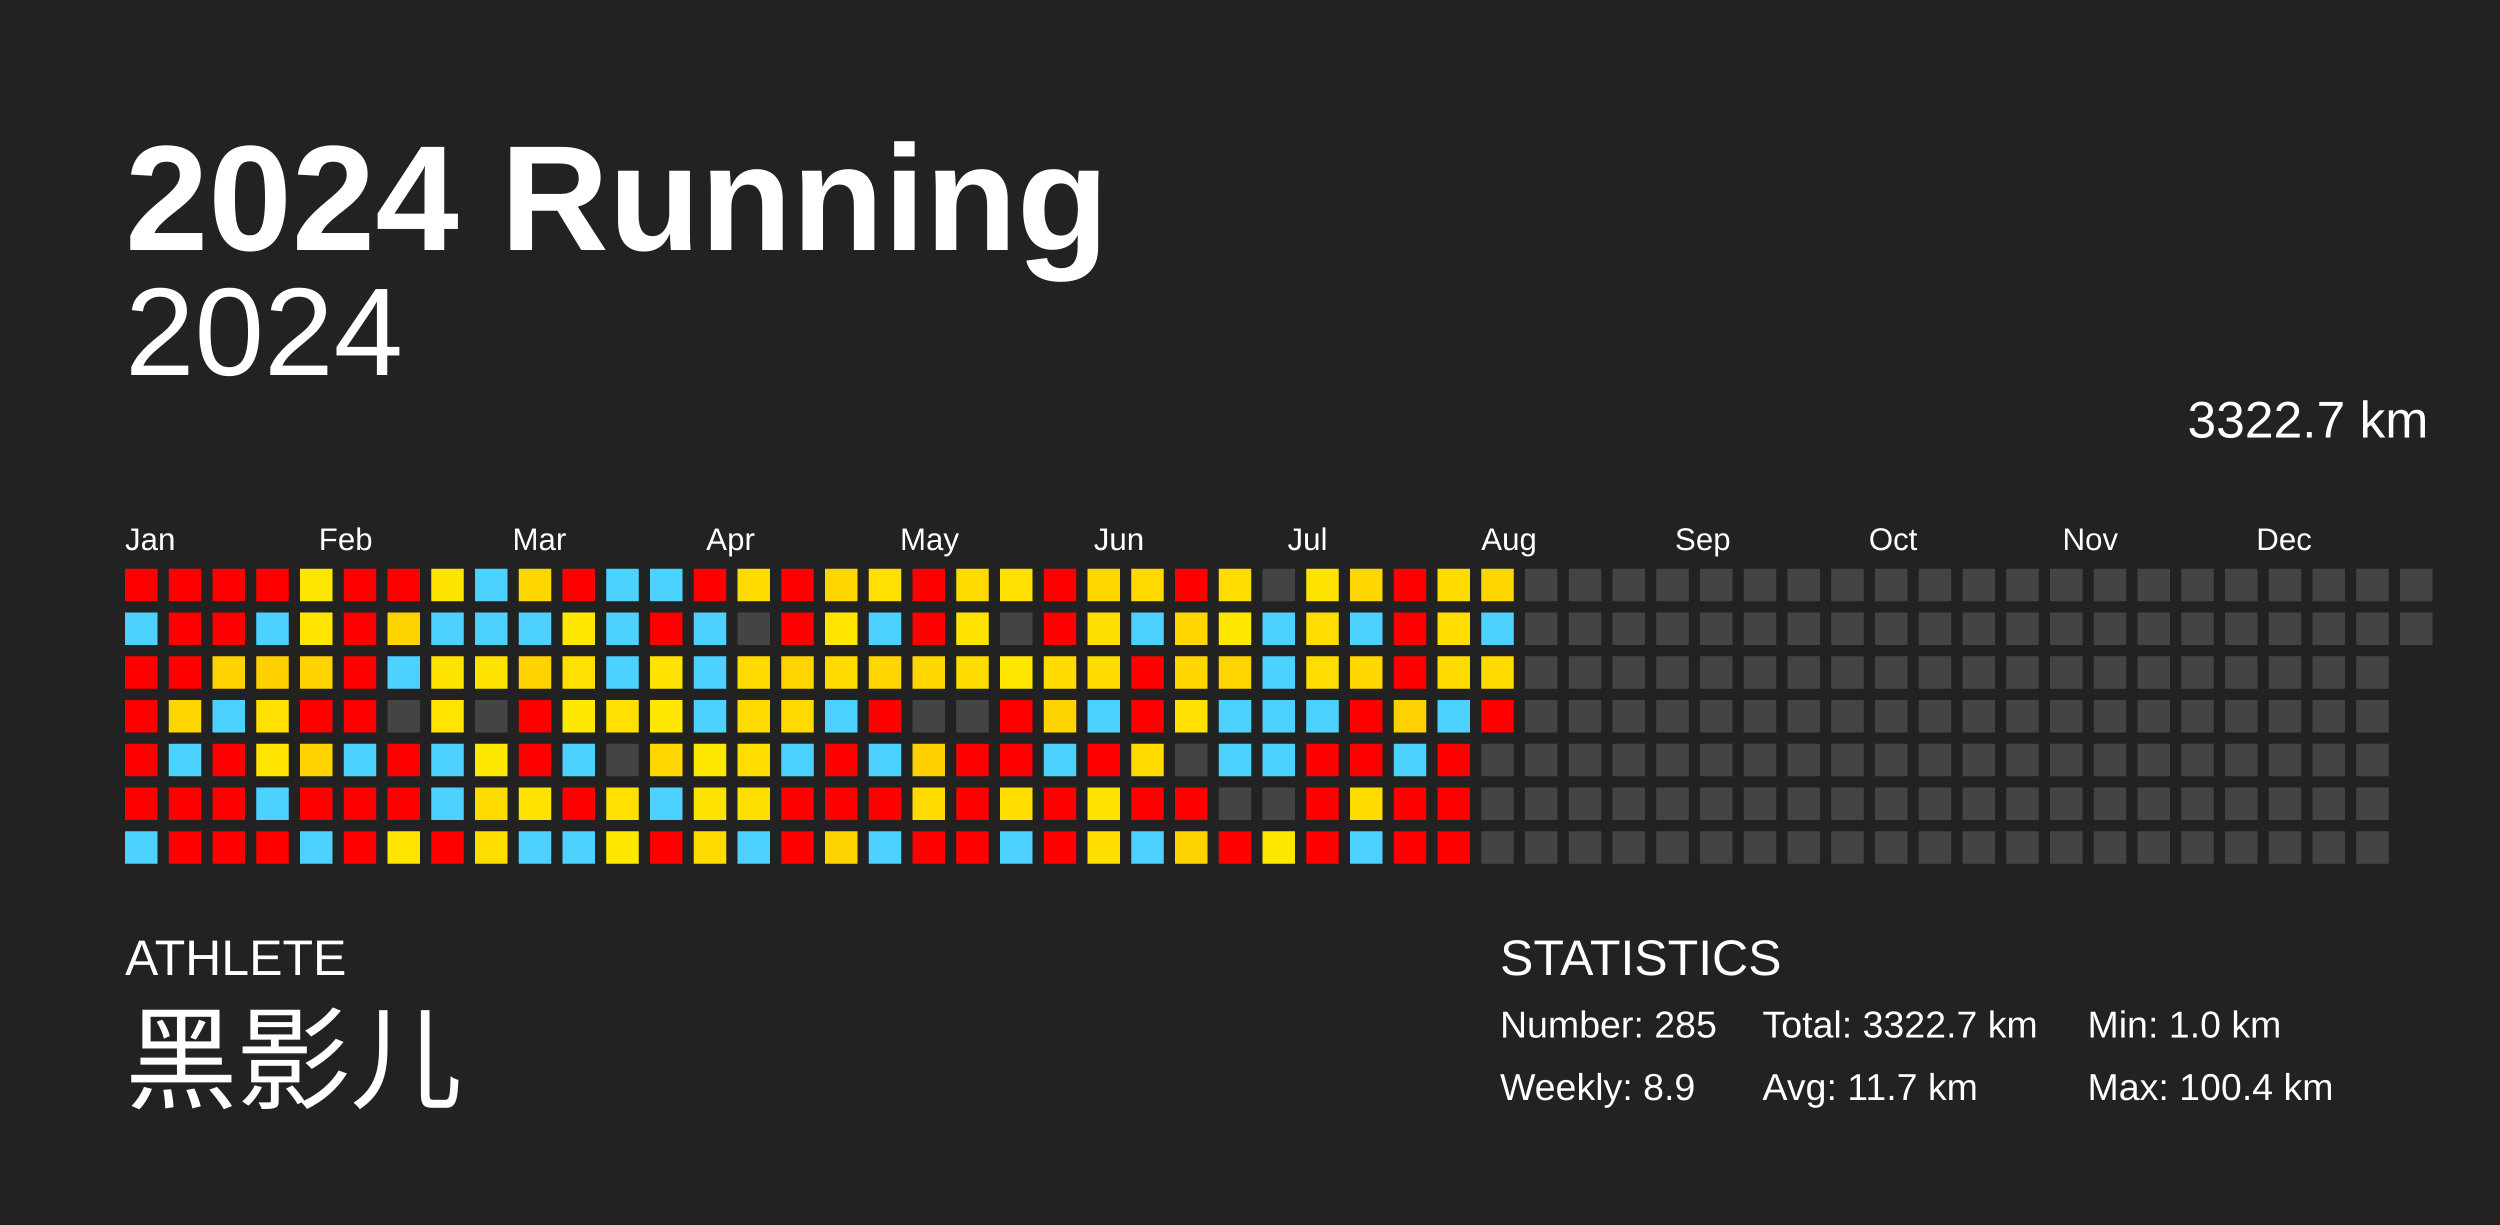
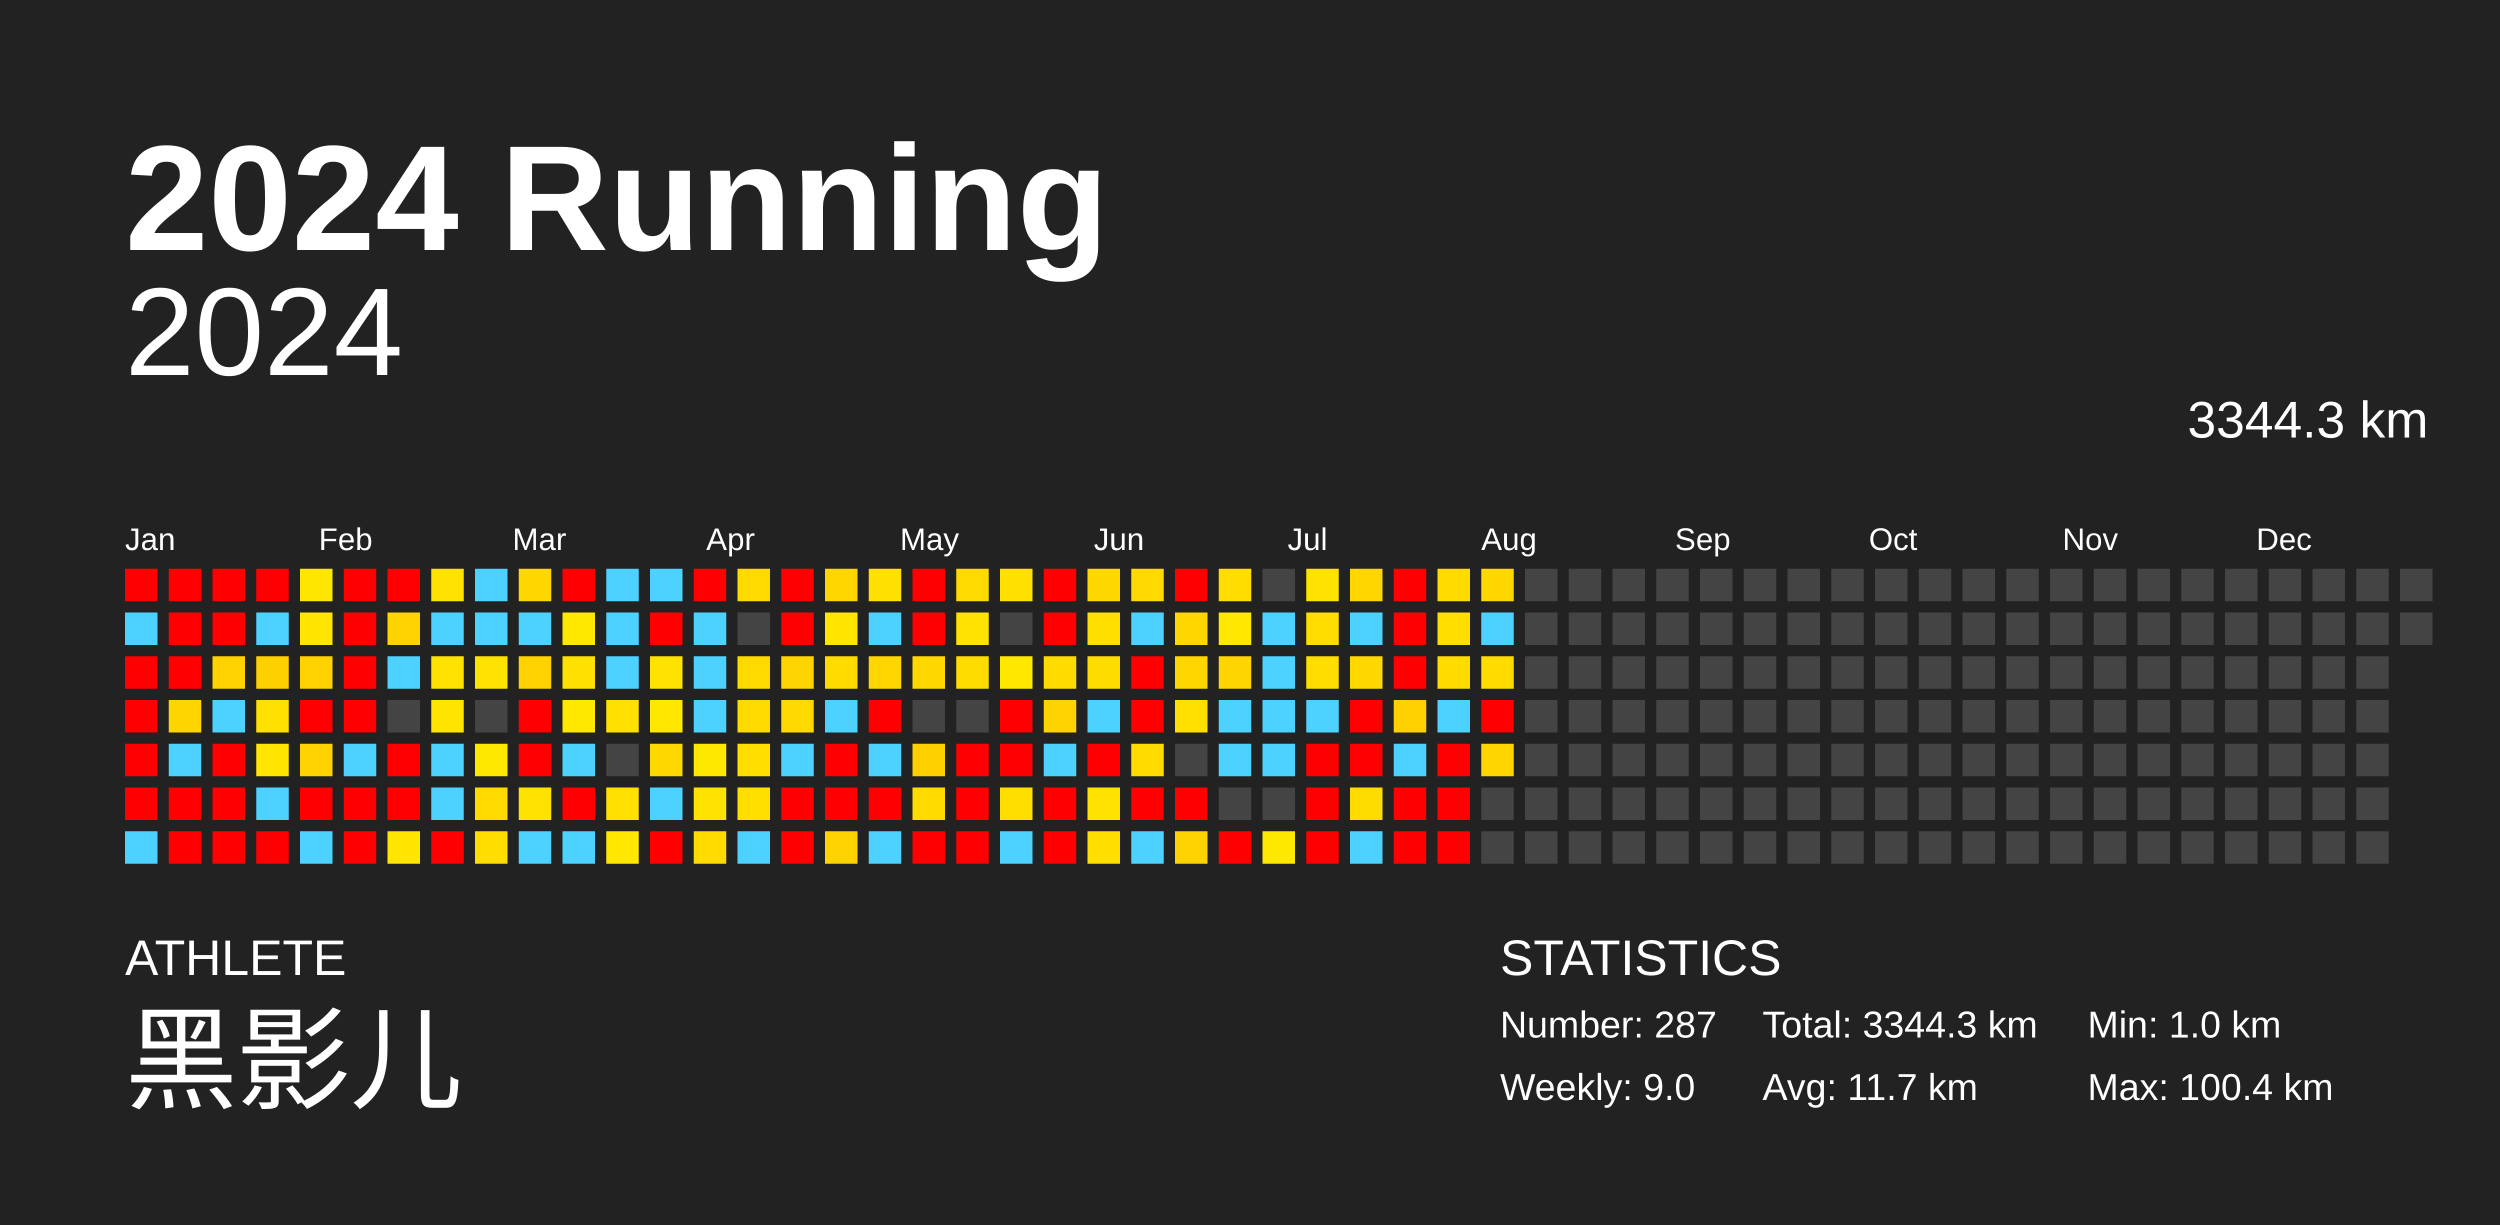
<svg xmlns="http://www.w3.org/2000/svg" baseProfile="full" height="98mm" version="1.1" viewBox="0,0,200,98" width="200mm">
  <defs />
  <rect fill="#222222" height="98" width="200" x="0" y="0" />
  <text fill="#FFFFFF" style="font-size:12px; font-family:Arial; font-weight:bold;" x="10" y="20">2024 Running</text>
  <text fill="#FFFFFF" style="font-size:4px; font-family:Arial" x="10" y="78">ATHLETE</text>
  <text fill="#FFFFFF" style="font-size:9px; font-family:Arial" x="10" y="88">黑影儿</text>
  <text fill="#FFFFFF" style="font-size:4px; font-family:Arial" x="120" y="78">STATISTICS</text>
-   <text fill="#FFFFFF" style="font-size:3px; font-family:Arial" x="120" y="83">Number: 285</text>
-   <text fill="#FFFFFF" style="font-size:3px; font-family:Arial" x="120" y="88">Weekly: 8.9</text>
-   <text fill="#FFFFFF" style="font-size:3px; font-family:Arial" x="141" y="83">Total: 3322.7 km</text>
+   <text fill="#FFFFFF" style="font-size:3px; font-family:Arial" x="120" y="83">Number: 287</text>
+   <text fill="#FFFFFF" style="font-size:3px; font-family:Arial" x="120" y="88">Weekly: 9.0</text>
+   <text fill="#FFFFFF" style="font-size:3px; font-family:Arial" x="141" y="83">Total: 3344.3 km</text>
  <text fill="#FFFFFF" style="font-size:3px; font-family:Arial" x="141" y="88">Avg: 11.7 km</text>
  <text fill="#FFFFFF" style="font-size:3px; font-family:Arial" x="167" y="83">Min: 1.0 km</text>
  <text fill="#FFFFFF" style="font-size:3px; font-family:Arial" x="167" y="88">Max: 100.4 km</text>
  <text alignment-baseline="hanging" fill="#FFFFFF" style="font-size:10.0px; font-family:Arial;" x="10" y="30">2024</text>
-   <text alignment-baseline="hanging" fill="#FFFFFF" style="font-size:4.125px; font-family:Arial;" x="175" y="35">3322.7 km</text>
+   <text alignment-baseline="hanging" fill="#FFFFFF" style="font-size:4.125px; font-family:Arial;" x="175" y="35">3344.3 km</text>
  <text fill="#FFFFFF" style="font-size:2.5px; font-family:Arial" x="10.0" y="44">Jan</text>
  <text fill="#FFFFFF" style="font-size:2.5px; font-family:Arial" x="25.5" y="44">Feb</text>
  <text fill="#FFFFFF" style="font-size:2.5px; font-family:Arial" x="41.0" y="44">Mar</text>
  <text fill="#FFFFFF" style="font-size:2.5px; font-family:Arial" x="56.5" y="44">Apr</text>
  <text fill="#FFFFFF" style="font-size:2.5px; font-family:Arial" x="72.0" y="44">May</text>
  <text fill="#FFFFFF" style="font-size:2.5px; font-family:Arial" x="87.5" y="44">Jun</text>
  <text fill="#FFFFFF" style="font-size:2.5px; font-family:Arial" x="103.0" y="44">Jul</text>
  <text fill="#FFFFFF" style="font-size:2.5px; font-family:Arial" x="118.5" y="44">Aug</text>
  <text fill="#FFFFFF" style="font-size:2.5px; font-family:Arial" x="134.0" y="44">Sep</text>
  <text fill="#FFFFFF" style="font-size:2.5px; font-family:Arial" x="149.5" y="44">Oct</text>
  <text fill="#FFFFFF" style="font-size:2.5px; font-family:Arial" x="165.0" y="44">Nov</text>
  <text fill="#FFFFFF" style="font-size:2.5px; font-family:Arial" x="180.5" y="44">Dec</text>
  <rect fill="red" height="2.6" width="2.6" x="10.0" y="45.5" />
  <rect fill="#4dd2ff" height="2.6" width="2.6" x="10.0" y="49.0" />
  <rect fill="red" height="2.6" width="2.6" x="10.0" y="52.5" />
  <rect fill="red" height="2.6" width="2.6" x="10.0" y="56.0" />
  <rect fill="red" height="2.6" width="2.6" x="10.0" y="59.5" />
  <rect fill="red" height="2.6" width="2.6" x="10.0" y="63.0" />
  <rect fill="#4dd2ff" height="2.6" width="2.6" x="10.0" y="66.5" />
  <rect fill="red" height="2.6" width="2.6" x="13.5" y="45.5" />
  <rect fill="red" height="2.6" width="2.6" x="13.5" y="49.0" />
  <rect fill="red" height="2.6" width="2.6" x="13.5" y="52.5" />
  <rect fill="#ffd500" height="2.6" width="2.6" x="13.5" y="56.0" />
  <rect fill="#4dd2ff" height="2.6" width="2.6" x="13.5" y="59.5" />
  <rect fill="red" height="2.6" width="2.6" x="13.5" y="63.0" />
  <rect fill="red" height="2.6" width="2.6" x="13.5" y="66.5" />
  <rect fill="red" height="2.6" width="2.6" x="17.0" y="45.5" />
  <rect fill="red" height="2.6" width="2.6" x="17.0" y="49.0" />
  <rect fill="#ffd200" height="2.6" width="2.6" x="17.0" y="52.5" />
  <rect fill="#4dd2ff" height="2.6" width="2.6" x="17.0" y="56.0" />
  <rect fill="red" height="2.6" width="2.6" x="17.0" y="59.5" />
  <rect fill="red" height="2.6" width="2.6" x="17.0" y="63.0" />
  <rect fill="red" height="2.6" width="2.6" x="17.0" y="66.5" />
  <rect fill="red" height="2.6" width="2.6" x="20.5" y="45.5" />
  <rect fill="#4dd2ff" height="2.6" width="2.6" x="20.5" y="49.0" />
  <rect fill="#ffd000" height="2.6" width="2.6" x="20.5" y="52.5" />
  <rect fill="#ffe000" height="2.6" width="2.6" x="20.5" y="56.0" />
  <rect fill="#ffe500" height="2.6" width="2.6" x="20.5" y="59.5" />
  <rect fill="#4dd2ff" height="2.6" width="2.6" x="20.5" y="63.0" />
  <rect fill="red" height="2.6" width="2.6" x="20.5" y="66.5" />
  <rect fill="#ffe600" height="2.6" width="2.6" x="24.0" y="45.5" />
  <rect fill="#ffe500" height="2.6" width="2.6" x="24.0" y="49.0" />
  <rect fill="#ffd200" height="2.6" width="2.6" x="24.0" y="52.5" />
  <rect fill="red" height="2.6" width="2.6" x="24.0" y="56.0" />
  <rect fill="#ffd200" height="2.6" width="2.6" x="24.0" y="59.5" />
  <rect fill="red" height="2.6" width="2.6" x="24.0" y="63.0" />
  <rect fill="#4dd2ff" height="2.6" width="2.6" x="24.0" y="66.5" />
  <rect fill="red" height="2.6" width="2.6" x="27.5" y="45.5" />
  <rect fill="red" height="2.6" width="2.6" x="27.5" y="49.0" />
  <rect fill="red" height="2.6" width="2.6" x="27.5" y="52.5" />
  <rect fill="red" height="2.6" width="2.6" x="27.5" y="56.0" />
  <rect fill="#4dd2ff" height="2.6" width="2.6" x="27.5" y="59.5" />
  <rect fill="red" height="2.6" width="2.6" x="27.5" y="63.0" />
  <rect fill="red" height="2.6" width="2.6" x="27.5" y="66.5" />
  <rect fill="red" height="2.6" width="2.6" x="31.0" y="45.5" />
  <rect fill="#ffd300" height="2.6" width="2.6" x="31.0" y="49.0" />
  <rect fill="#4dd2ff" height="2.6" width="2.6" x="31.0" y="52.5" />
  <rect fill="#444444" height="2.6" width="2.6" x="31.0" y="56.0" />
  <rect fill="red" height="2.6" width="2.6" x="31.0" y="59.5" />
  <rect fill="red" height="2.6" width="2.6" x="31.0" y="63.0" />
  <rect fill="#ffe500" height="2.6" width="2.6" x="31.0" y="66.5" />
  <rect fill="#ffe300" height="2.6" width="2.6" x="34.5" y="45.5" />
  <rect fill="#4dd2ff" height="2.6" width="2.6" x="34.5" y="49.0" />
  <rect fill="#ffe300" height="2.6" width="2.6" x="34.5" y="52.5" />
  <rect fill="#ffe500" height="2.6" width="2.6" x="34.5" y="56.0" />
  <rect fill="#4dd2ff" height="2.6" width="2.6" x="34.5" y="59.5" />
  <rect fill="#4dd2ff" height="2.6" width="2.6" x="34.5" y="63.0" />
  <rect fill="red" height="2.6" width="2.6" x="34.5" y="66.5" />
  <rect fill="#4dd2ff" height="2.6" width="2.6" x="38.0" y="45.5" />
  <rect fill="#4dd2ff" height="2.6" width="2.6" x="38.0" y="49.0" />
  <rect fill="#ffe300" height="2.6" width="2.6" x="38.0" y="52.5" />
  <rect fill="#444444" height="2.6" width="2.6" x="38.0" y="56.0" />
  <rect fill="#ffe800" height="2.6" width="2.6" x="38.0" y="59.5" />
  <rect fill="#ffda00" height="2.6" width="2.6" x="38.0" y="63.0" />
  <rect fill="#ffdd00" height="2.6" width="2.6" x="38.0" y="66.5" />
  <rect fill="#ffd700" height="2.6" width="2.6" x="41.5" y="45.5" />
  <rect fill="#4dd2ff" height="2.6" width="2.6" x="41.5" y="49.0" />
  <rect fill="#ffd200" height="2.6" width="2.6" x="41.5" y="52.5" />
  <rect fill="red" height="2.6" width="2.6" x="41.5" y="56.0" />
  <rect fill="red" height="2.6" width="2.6" x="41.5" y="59.5" />
  <rect fill="#ffe300" height="2.6" width="2.6" x="41.5" y="63.0" />
  <rect fill="#4dd2ff" height="2.6" width="2.6" x="41.5" y="66.5" />
  <rect fill="red" height="2.6" width="2.6" x="45.0" y="45.5" />
  <rect fill="#ffe800" height="2.6" width="2.6" x="45.0" y="49.0" />
  <rect fill="#ffe000" height="2.6" width="2.6" x="45.0" y="52.5" />
  <rect fill="#ffe800" height="2.6" width="2.6" x="45.0" y="56.0" />
  <rect fill="#4dd2ff" height="2.6" width="2.6" x="45.0" y="59.5" />
  <rect fill="red" height="2.6" width="2.6" x="45.0" y="63.0" />
  <rect fill="#4dd2ff" height="2.6" width="2.6" x="45.0" y="66.5" />
  <rect fill="#4dd2ff" height="2.6" width="2.6" x="48.5" y="45.5" />
  <rect fill="#4dd2ff" height="2.6" width="2.6" x="48.5" y="49.0" />
  <rect fill="#4dd2ff" height="2.6" width="2.6" x="48.5" y="52.5" />
  <rect fill="#ffe000" height="2.6" width="2.6" x="48.5" y="56.0" />
  <rect fill="#444444" height="2.6" width="2.6" x="48.5" y="59.5" />
  <rect fill="#ffe000" height="2.6" width="2.6" x="48.5" y="63.0" />
  <rect fill="#ffe700" height="2.6" width="2.6" x="48.5" y="66.5" />
  <rect fill="#4dd2ff" height="2.6" width="2.6" x="52.0" y="45.5" />
  <rect fill="red" height="2.6" width="2.6" x="52.0" y="49.0" />
  <rect fill="#ffe200" height="2.6" width="2.6" x="52.0" y="52.5" />
  <rect fill="#ffe700" height="2.6" width="2.6" x="52.0" y="56.0" />
  <rect fill="#ffd800" height="2.6" width="2.6" x="52.0" y="59.5" />
  <rect fill="#4dd2ff" height="2.6" width="2.6" x="52.0" y="63.0" />
  <rect fill="red" height="2.6" width="2.6" x="52.0" y="66.5" />
  <rect fill="red" height="2.6" width="2.6" x="55.5" y="45.5" />
  <rect fill="#4dd2ff" height="2.6" width="2.6" x="55.5" y="49.0" />
  <rect fill="#4dd2ff" height="2.6" width="2.6" x="55.5" y="52.5" />
  <rect fill="#4dd2ff" height="2.6" width="2.6" x="55.5" y="56.0" />
  <rect fill="#ffe800" height="2.6" width="2.6" x="55.5" y="59.5" />
  <rect fill="#ffe300" height="2.6" width="2.6" x="55.5" y="63.0" />
  <rect fill="#ffdb00" height="2.6" width="2.6" x="55.5" y="66.5" />
  <rect fill="#ffda00" height="2.6" width="2.6" x="59.0" y="45.5" />
  <rect fill="#444444" height="2.6" width="2.6" x="59.0" y="49.0" />
  <rect fill="#ffda00" height="2.6" width="2.6" x="59.0" y="52.5" />
  <rect fill="#ffda00" height="2.6" width="2.6" x="59.0" y="56.0" />
  <rect fill="#ffde00" height="2.6" width="2.6" x="59.0" y="59.5" />
  <rect fill="#ffdf00" height="2.6" width="2.6" x="59.0" y="63.0" />
  <rect fill="#4dd2ff" height="2.6" width="2.6" x="59.0" y="66.5" />
  <rect fill="red" height="2.6" width="2.6" x="62.5" y="45.5" />
  <rect fill="red" height="2.6" width="2.6" x="62.5" y="49.0" />
  <rect fill="#ffd400" height="2.6" width="2.6" x="62.5" y="52.5" />
  <rect fill="#ffd900" height="2.6" width="2.6" x="62.5" y="56.0" />
  <rect fill="#4dd2ff" height="2.6" width="2.6" x="62.5" y="59.5" />
  <rect fill="red" height="2.6" width="2.6" x="62.5" y="63.0" />
  <rect fill="red" height="2.6" width="2.6" x="62.5" y="66.5" />
  <rect fill="#ffd600" height="2.6" width="2.6" x="66.0" y="45.5" />
  <rect fill="#ffe500" height="2.6" width="2.6" x="66.0" y="49.0" />
  <rect fill="#ffdb00" height="2.6" width="2.6" x="66.0" y="52.5" />
  <rect fill="#4dd2ff" height="2.6" width="2.6" x="66.0" y="56.0" />
  <rect fill="red" height="2.6" width="2.6" x="66.0" y="59.5" />
  <rect fill="red" height="2.6" width="2.6" x="66.0" y="63.0" />
  <rect fill="#ffd300" height="2.6" width="2.6" x="66.0" y="66.5" />
  <rect fill="#ffe000" height="2.6" width="2.6" x="69.5" y="45.5" />
  <rect fill="#4dd2ff" height="2.6" width="2.6" x="69.5" y="49.0" />
  <rect fill="#ffd600" height="2.6" width="2.6" x="69.5" y="52.5" />
  <rect fill="red" height="2.6" width="2.6" x="69.5" y="56.0" />
  <rect fill="#4dd2ff" height="2.6" width="2.6" x="69.5" y="59.5" />
  <rect fill="red" height="2.6" width="2.6" x="69.5" y="63.0" />
  <rect fill="#4dd2ff" height="2.6" width="2.6" x="69.5" y="66.5" />
  <rect fill="red" height="2.6" width="2.6" x="73.0" y="45.5" />
  <rect fill="red" height="2.6" width="2.6" x="73.0" y="49.0" />
  <rect fill="#ffd800" height="2.6" width="2.6" x="73.0" y="52.5" />
  <rect fill="#444444" height="2.6" width="2.6" x="73.0" y="56.0" />
  <rect fill="#ffd000" height="2.6" width="2.6" x="73.0" y="59.5" />
  <rect fill="#ffdb00" height="2.6" width="2.6" x="73.0" y="63.0" />
  <rect fill="red" height="2.6" width="2.6" x="73.0" y="66.5" />
  <rect fill="#ffda00" height="2.6" width="2.6" x="76.5" y="45.5" />
  <rect fill="#ffe300" height="2.6" width="2.6" x="76.5" y="49.0" />
  <rect fill="#ffdc00" height="2.6" width="2.6" x="76.5" y="52.5" />
  <rect fill="#444444" height="2.6" width="2.6" x="76.5" y="56.0" />
  <rect fill="red" height="2.6" width="2.6" x="76.5" y="59.5" />
  <rect fill="red" height="2.6" width="2.6" x="76.5" y="63.0" />
  <rect fill="red" height="2.6" width="2.6" x="76.5" y="66.5" />
  <rect fill="#ffe000" height="2.6" width="2.6" x="80.0" y="45.5" />
  <rect fill="#444444" height="2.6" width="2.6" x="80.0" y="49.0" />
  <rect fill="#ffe700" height="2.6" width="2.6" x="80.0" y="52.5" />
  <rect fill="red" height="2.6" width="2.6" x="80.0" y="56.0" />
  <rect fill="red" height="2.6" width="2.6" x="80.0" y="59.5" />
  <rect fill="#ffde00" height="2.6" width="2.6" x="80.0" y="63.0" />
  <rect fill="#4dd2ff" height="2.6" width="2.6" x="80.0" y="66.5" />
  <rect fill="red" height="2.6" width="2.6" x="83.5" y="45.5" />
  <rect fill="red" height="2.6" width="2.6" x="83.5" y="49.0" />
  <rect fill="#ffdb00" height="2.6" width="2.6" x="83.5" y="52.5" />
  <rect fill="#ffd300" height="2.6" width="2.6" x="83.5" y="56.0" />
  <rect fill="#4dd2ff" height="2.6" width="2.6" x="83.5" y="59.5" />
  <rect fill="red" height="2.6" width="2.6" x="83.5" y="63.0" />
  <rect fill="red" height="2.6" width="2.6" x="83.5" y="66.5" />
  <rect fill="#ffd800" height="2.6" width="2.6" x="87.0" y="45.5" />
  <rect fill="#ffdf00" height="2.6" width="2.6" x="87.0" y="49.0" />
  <rect fill="#ffdc00" height="2.6" width="2.6" x="87.0" y="52.5" />
  <rect fill="#4dd2ff" height="2.6" width="2.6" x="87.0" y="56.0" />
  <rect fill="red" height="2.6" width="2.6" x="87.0" y="59.5" />
  <rect fill="#ffe300" height="2.6" width="2.6" x="87.0" y="63.0" />
  <rect fill="#ffde00" height="2.6" width="2.6" x="87.0" y="66.5" />
  <rect fill="#ffd900" height="2.6" width="2.6" x="90.5" y="45.5" />
  <rect fill="#4dd2ff" height="2.6" width="2.6" x="90.5" y="49.0" />
  <rect fill="red" height="2.6" width="2.6" x="90.5" y="52.5" />
  <rect fill="red" height="2.6" width="2.6" x="90.5" y="56.0" />
  <rect fill="#ffdb00" height="2.6" width="2.6" x="90.5" y="59.5" />
  <rect fill="red" height="2.6" width="2.6" x="90.5" y="63.0" />
  <rect fill="#4dd2ff" height="2.6" width="2.6" x="90.5" y="66.5" />
  <rect fill="red" height="2.6" width="2.6" x="94.0" y="45.5" />
  <rect fill="#ffd600" height="2.6" width="2.6" x="94.0" y="49.0" />
  <rect fill="#ffd600" height="2.6" width="2.6" x="94.0" y="52.5" />
  <rect fill="#ffe000" height="2.6" width="2.6" x="94.0" y="56.0" />
  <rect fill="#444444" height="2.6" width="2.6" x="94.0" y="59.5" />
  <rect fill="red" height="2.6" width="2.6" x="94.0" y="63.0" />
  <rect fill="#ffd300" height="2.6" width="2.6" x="94.0" y="66.5" />
  <rect fill="#ffdd00" height="2.6" width="2.6" x="97.5" y="45.5" />
  <rect fill="#ffe700" height="2.6" width="2.6" x="97.5" y="49.0" />
  <rect fill="#ffd500" height="2.6" width="2.6" x="97.5" y="52.5" />
  <rect fill="#4dd2ff" height="2.6" width="2.6" x="97.5" y="56.0" />
  <rect fill="#4dd2ff" height="2.6" width="2.6" x="97.5" y="59.5" />
  <rect fill="#444444" height="2.6" width="2.6" x="97.5" y="63.0" />
  <rect fill="red" height="2.6" width="2.6" x="97.5" y="66.5" />
  <rect fill="#444444" height="2.6" width="2.6" x="101.0" y="45.5" />
  <rect fill="#4dd2ff" height="2.6" width="2.6" x="101.0" y="49.0" />
  <rect fill="#4dd2ff" height="2.6" width="2.6" x="101.0" y="52.5" />
  <rect fill="#4dd2ff" height="2.6" width="2.6" x="101.0" y="56.0" />
  <rect fill="#4dd2ff" height="2.6" width="2.6" x="101.0" y="59.5" />
  <rect fill="#444444" height="2.6" width="2.6" x="101.0" y="63.0" />
  <rect fill="#ffe800" height="2.6" width="2.6" x="101.0" y="66.5" />
  <rect fill="#ffe300" height="2.6" width="2.6" x="104.5" y="45.5" />
  <rect fill="#ffdd00" height="2.6" width="2.6" x="104.5" y="49.0" />
  <rect fill="#ffdd00" height="2.6" width="2.6" x="104.5" y="52.5" />
  <rect fill="#4dd2ff" height="2.6" width="2.6" x="104.5" y="56.0" />
  <rect fill="red" height="2.6" width="2.6" x="104.5" y="59.5" />
  <rect fill="red" height="2.6" width="2.6" x="104.5" y="63.0" />
  <rect fill="red" height="2.6" width="2.6" x="104.5" y="66.5" />
  <rect fill="#ffd600" height="2.6" width="2.6" x="108.0" y="45.5" />
  <rect fill="#4dd2ff" height="2.6" width="2.6" x="108.0" y="49.0" />
  <rect fill="#ffd800" height="2.6" width="2.6" x="108.0" y="52.5" />
  <rect fill="red" height="2.6" width="2.6" x="108.0" y="56.0" />
  <rect fill="red" height="2.6" width="2.6" x="108.0" y="59.5" />
  <rect fill="#ffdc00" height="2.6" width="2.6" x="108.0" y="63.0" />
  <rect fill="#4dd2ff" height="2.6" width="2.6" x="108.0" y="66.5" />
  <rect fill="red" height="2.6" width="2.6" x="111.5" y="45.5" />
  <rect fill="red" height="2.6" width="2.6" x="111.5" y="49.0" />
  <rect fill="red" height="2.6" width="2.6" x="111.5" y="52.5" />
  <rect fill="#ffd100" height="2.6" width="2.6" x="111.5" y="56.0" />
  <rect fill="#4dd2ff" height="2.6" width="2.6" x="111.5" y="59.5" />
  <rect fill="red" height="2.6" width="2.6" x="111.5" y="63.0" />
  <rect fill="red" height="2.6" width="2.6" x="111.5" y="66.5" />
  <rect fill="#ffdb00" height="2.6" width="2.6" x="115.0" y="45.5" />
  <rect fill="#ffde00" height="2.6" width="2.6" x="115.0" y="49.0" />
  <rect fill="#ffdb00" height="2.6" width="2.6" x="115.0" y="52.5" />
  <rect fill="#4dd2ff" height="2.6" width="2.6" x="115.0" y="56.0" />
  <rect fill="red" height="2.6" width="2.6" x="115.0" y="59.5" />
  <rect fill="red" height="2.6" width="2.6" x="115.0" y="63.0" />
  <rect fill="red" height="2.6" width="2.6" x="115.0" y="66.5" />
  <rect fill="#ffd700" height="2.6" width="2.6" x="118.5" y="45.5" />
  <rect fill="#4dd2ff" height="2.6" width="2.6" x="118.5" y="49.0" />
  <rect fill="#ffdb00" height="2.6" width="2.6" x="118.5" y="52.5" />
  <rect fill="red" height="2.6" width="2.6" x="118.5" y="56.0" />
-   <rect fill="#444444" height="2.6" width="2.6" x="118.5" y="59.5" />
+   <rect fill="#ffd500" height="2.6" width="2.6" x="118.5" y="59.5" />
  <rect fill="#444444" height="2.6" width="2.6" x="118.5" y="63.0" />
  <rect fill="#444444" height="2.6" width="2.6" x="118.5" y="66.5" />
  <rect fill="#444444" height="2.6" width="2.6" x="122.0" y="45.5" />
  <rect fill="#444444" height="2.6" width="2.6" x="122.0" y="49.0" />
  <rect fill="#444444" height="2.6" width="2.6" x="122.0" y="52.5" />
  <rect fill="#444444" height="2.6" width="2.6" x="122.0" y="56.0" />
  <rect fill="#444444" height="2.6" width="2.6" x="122.0" y="59.5" />
  <rect fill="#444444" height="2.6" width="2.6" x="122.0" y="63.0" />
  <rect fill="#444444" height="2.6" width="2.6" x="122.0" y="66.5" />
  <rect fill="#444444" height="2.6" width="2.6" x="125.5" y="45.5" />
  <rect fill="#444444" height="2.6" width="2.6" x="125.5" y="49.0" />
  <rect fill="#444444" height="2.6" width="2.6" x="125.5" y="52.5" />
  <rect fill="#444444" height="2.6" width="2.6" x="125.5" y="56.0" />
  <rect fill="#444444" height="2.6" width="2.6" x="125.5" y="59.5" />
  <rect fill="#444444" height="2.6" width="2.6" x="125.5" y="63.0" />
  <rect fill="#444444" height="2.6" width="2.6" x="125.5" y="66.5" />
  <rect fill="#444444" height="2.6" width="2.6" x="129.0" y="45.5" />
  <rect fill="#444444" height="2.6" width="2.6" x="129.0" y="49.0" />
  <rect fill="#444444" height="2.6" width="2.6" x="129.0" y="52.5" />
  <rect fill="#444444" height="2.6" width="2.6" x="129.0" y="56.0" />
  <rect fill="#444444" height="2.6" width="2.6" x="129.0" y="59.5" />
  <rect fill="#444444" height="2.6" width="2.6" x="129.0" y="63.0" />
  <rect fill="#444444" height="2.6" width="2.6" x="129.0" y="66.5" />
  <rect fill="#444444" height="2.6" width="2.6" x="132.5" y="45.5" />
  <rect fill="#444444" height="2.6" width="2.6" x="132.5" y="49.0" />
  <rect fill="#444444" height="2.6" width="2.6" x="132.5" y="52.5" />
  <rect fill="#444444" height="2.6" width="2.6" x="132.5" y="56.0" />
  <rect fill="#444444" height="2.6" width="2.6" x="132.5" y="59.5" />
  <rect fill="#444444" height="2.6" width="2.6" x="132.5" y="63.0" />
  <rect fill="#444444" height="2.6" width="2.6" x="132.5" y="66.5" />
  <rect fill="#444444" height="2.6" width="2.6" x="136.0" y="45.5" />
  <rect fill="#444444" height="2.6" width="2.6" x="136.0" y="49.0" />
  <rect fill="#444444" height="2.6" width="2.6" x="136.0" y="52.5" />
  <rect fill="#444444" height="2.6" width="2.6" x="136.0" y="56.0" />
  <rect fill="#444444" height="2.6" width="2.6" x="136.0" y="59.5" />
  <rect fill="#444444" height="2.6" width="2.6" x="136.0" y="63.0" />
  <rect fill="#444444" height="2.6" width="2.6" x="136.0" y="66.5" />
  <rect fill="#444444" height="2.6" width="2.6" x="139.5" y="45.5" />
  <rect fill="#444444" height="2.6" width="2.6" x="139.5" y="49.0" />
  <rect fill="#444444" height="2.6" width="2.6" x="139.5" y="52.5" />
  <rect fill="#444444" height="2.6" width="2.6" x="139.5" y="56.0" />
  <rect fill="#444444" height="2.6" width="2.6" x="139.5" y="59.5" />
  <rect fill="#444444" height="2.6" width="2.6" x="139.5" y="63.0" />
  <rect fill="#444444" height="2.6" width="2.6" x="139.5" y="66.5" />
  <rect fill="#444444" height="2.6" width="2.6" x="143.0" y="45.5" />
  <rect fill="#444444" height="2.6" width="2.6" x="143.0" y="49.0" />
  <rect fill="#444444" height="2.6" width="2.6" x="143.0" y="52.5" />
  <rect fill="#444444" height="2.6" width="2.6" x="143.0" y="56.0" />
  <rect fill="#444444" height="2.6" width="2.6" x="143.0" y="59.5" />
  <rect fill="#444444" height="2.6" width="2.6" x="143.0" y="63.0" />
  <rect fill="#444444" height="2.6" width="2.6" x="143.0" y="66.5" />
  <rect fill="#444444" height="2.6" width="2.6" x="146.5" y="45.5" />
  <rect fill="#444444" height="2.6" width="2.6" x="146.5" y="49.0" />
  <rect fill="#444444" height="2.6" width="2.6" x="146.5" y="52.5" />
  <rect fill="#444444" height="2.6" width="2.6" x="146.5" y="56.0" />
  <rect fill="#444444" height="2.6" width="2.6" x="146.5" y="59.5" />
  <rect fill="#444444" height="2.6" width="2.6" x="146.5" y="63.0" />
  <rect fill="#444444" height="2.6" width="2.6" x="146.5" y="66.5" />
  <rect fill="#444444" height="2.6" width="2.6" x="150.0" y="45.5" />
  <rect fill="#444444" height="2.6" width="2.6" x="150.0" y="49.0" />
  <rect fill="#444444" height="2.6" width="2.6" x="150.0" y="52.5" />
  <rect fill="#444444" height="2.6" width="2.6" x="150.0" y="56.0" />
  <rect fill="#444444" height="2.6" width="2.6" x="150.0" y="59.5" />
  <rect fill="#444444" height="2.6" width="2.6" x="150.0" y="63.0" />
  <rect fill="#444444" height="2.6" width="2.6" x="150.0" y="66.5" />
  <rect fill="#444444" height="2.6" width="2.6" x="153.5" y="45.5" />
  <rect fill="#444444" height="2.6" width="2.6" x="153.5" y="49.0" />
  <rect fill="#444444" height="2.6" width="2.6" x="153.5" y="52.5" />
  <rect fill="#444444" height="2.6" width="2.6" x="153.5" y="56.0" />
  <rect fill="#444444" height="2.6" width="2.6" x="153.5" y="59.5" />
  <rect fill="#444444" height="2.6" width="2.6" x="153.5" y="63.0" />
  <rect fill="#444444" height="2.6" width="2.6" x="153.5" y="66.5" />
  <rect fill="#444444" height="2.6" width="2.6" x="157.0" y="45.5" />
  <rect fill="#444444" height="2.6" width="2.6" x="157.0" y="49.0" />
  <rect fill="#444444" height="2.6" width="2.6" x="157.0" y="52.5" />
  <rect fill="#444444" height="2.6" width="2.6" x="157.0" y="56.0" />
  <rect fill="#444444" height="2.6" width="2.6" x="157.0" y="59.5" />
  <rect fill="#444444" height="2.6" width="2.6" x="157.0" y="63.0" />
  <rect fill="#444444" height="2.6" width="2.6" x="157.0" y="66.5" />
  <rect fill="#444444" height="2.6" width="2.6" x="160.5" y="45.5" />
  <rect fill="#444444" height="2.6" width="2.6" x="160.5" y="49.0" />
  <rect fill="#444444" height="2.6" width="2.6" x="160.5" y="52.5" />
  <rect fill="#444444" height="2.6" width="2.6" x="160.5" y="56.0" />
  <rect fill="#444444" height="2.6" width="2.6" x="160.5" y="59.5" />
  <rect fill="#444444" height="2.6" width="2.6" x="160.5" y="63.0" />
  <rect fill="#444444" height="2.6" width="2.6" x="160.5" y="66.5" />
  <rect fill="#444444" height="2.6" width="2.6" x="164.0" y="45.5" />
  <rect fill="#444444" height="2.6" width="2.6" x="164.0" y="49.0" />
  <rect fill="#444444" height="2.6" width="2.6" x="164.0" y="52.5" />
  <rect fill="#444444" height="2.6" width="2.6" x="164.0" y="56.0" />
  <rect fill="#444444" height="2.6" width="2.6" x="164.0" y="59.5" />
  <rect fill="#444444" height="2.6" width="2.6" x="164.0" y="63.0" />
  <rect fill="#444444" height="2.6" width="2.6" x="164.0" y="66.5" />
  <rect fill="#444444" height="2.6" width="2.6" x="167.5" y="45.5" />
  <rect fill="#444444" height="2.6" width="2.6" x="167.5" y="49.0" />
  <rect fill="#444444" height="2.6" width="2.6" x="167.5" y="52.5" />
  <rect fill="#444444" height="2.6" width="2.6" x="167.5" y="56.0" />
  <rect fill="#444444" height="2.6" width="2.6" x="167.5" y="59.5" />
  <rect fill="#444444" height="2.6" width="2.6" x="167.5" y="63.0" />
  <rect fill="#444444" height="2.6" width="2.6" x="167.5" y="66.5" />
  <rect fill="#444444" height="2.6" width="2.6" x="171.0" y="45.5" />
  <rect fill="#444444" height="2.6" width="2.6" x="171.0" y="49.0" />
  <rect fill="#444444" height="2.6" width="2.6" x="171.0" y="52.5" />
  <rect fill="#444444" height="2.6" width="2.6" x="171.0" y="56.0" />
  <rect fill="#444444" height="2.6" width="2.6" x="171.0" y="59.5" />
  <rect fill="#444444" height="2.6" width="2.6" x="171.0" y="63.0" />
  <rect fill="#444444" height="2.6" width="2.6" x="171.0" y="66.5" />
  <rect fill="#444444" height="2.6" width="2.6" x="174.5" y="45.5" />
  <rect fill="#444444" height="2.6" width="2.6" x="174.5" y="49.0" />
  <rect fill="#444444" height="2.6" width="2.6" x="174.5" y="52.5" />
  <rect fill="#444444" height="2.6" width="2.6" x="174.5" y="56.0" />
  <rect fill="#444444" height="2.6" width="2.6" x="174.5" y="59.5" />
  <rect fill="#444444" height="2.6" width="2.6" x="174.5" y="63.0" />
  <rect fill="#444444" height="2.6" width="2.6" x="174.5" y="66.5" />
  <rect fill="#444444" height="2.6" width="2.6" x="178.0" y="45.5" />
  <rect fill="#444444" height="2.6" width="2.6" x="178.0" y="49.0" />
  <rect fill="#444444" height="2.6" width="2.6" x="178.0" y="52.5" />
  <rect fill="#444444" height="2.6" width="2.6" x="178.0" y="56.0" />
  <rect fill="#444444" height="2.6" width="2.6" x="178.0" y="59.5" />
  <rect fill="#444444" height="2.6" width="2.6" x="178.0" y="63.0" />
  <rect fill="#444444" height="2.6" width="2.6" x="178.0" y="66.5" />
  <rect fill="#444444" height="2.6" width="2.6" x="181.5" y="45.5" />
  <rect fill="#444444" height="2.6" width="2.6" x="181.5" y="49.0" />
  <rect fill="#444444" height="2.6" width="2.6" x="181.5" y="52.5" />
  <rect fill="#444444" height="2.6" width="2.6" x="181.5" y="56.0" />
  <rect fill="#444444" height="2.6" width="2.6" x="181.5" y="59.5" />
  <rect fill="#444444" height="2.6" width="2.6" x="181.5" y="63.0" />
  <rect fill="#444444" height="2.6" width="2.6" x="181.5" y="66.5" />
  <rect fill="#444444" height="2.6" width="2.6" x="185.0" y="45.5" />
  <rect fill="#444444" height="2.6" width="2.6" x="185.0" y="49.0" />
  <rect fill="#444444" height="2.6" width="2.6" x="185.0" y="52.5" />
  <rect fill="#444444" height="2.6" width="2.6" x="185.0" y="56.0" />
  <rect fill="#444444" height="2.6" width="2.6" x="185.0" y="59.5" />
  <rect fill="#444444" height="2.6" width="2.6" x="185.0" y="63.0" />
  <rect fill="#444444" height="2.6" width="2.6" x="185.0" y="66.5" />
  <rect fill="#444444" height="2.6" width="2.6" x="188.5" y="45.5" />
  <rect fill="#444444" height="2.6" width="2.6" x="188.5" y="49.0" />
  <rect fill="#444444" height="2.6" width="2.6" x="188.5" y="52.5" />
  <rect fill="#444444" height="2.6" width="2.6" x="188.5" y="56.0" />
  <rect fill="#444444" height="2.6" width="2.6" x="188.5" y="59.5" />
  <rect fill="#444444" height="2.6" width="2.6" x="188.5" y="63.0" />
  <rect fill="#444444" height="2.6" width="2.6" x="188.5" y="66.5" />
  <rect fill="#444444" height="2.6" width="2.6" x="192.0" y="45.5" />
  <rect fill="#444444" height="2.6" width="2.6" x="192.0" y="49.0" />
</svg>
